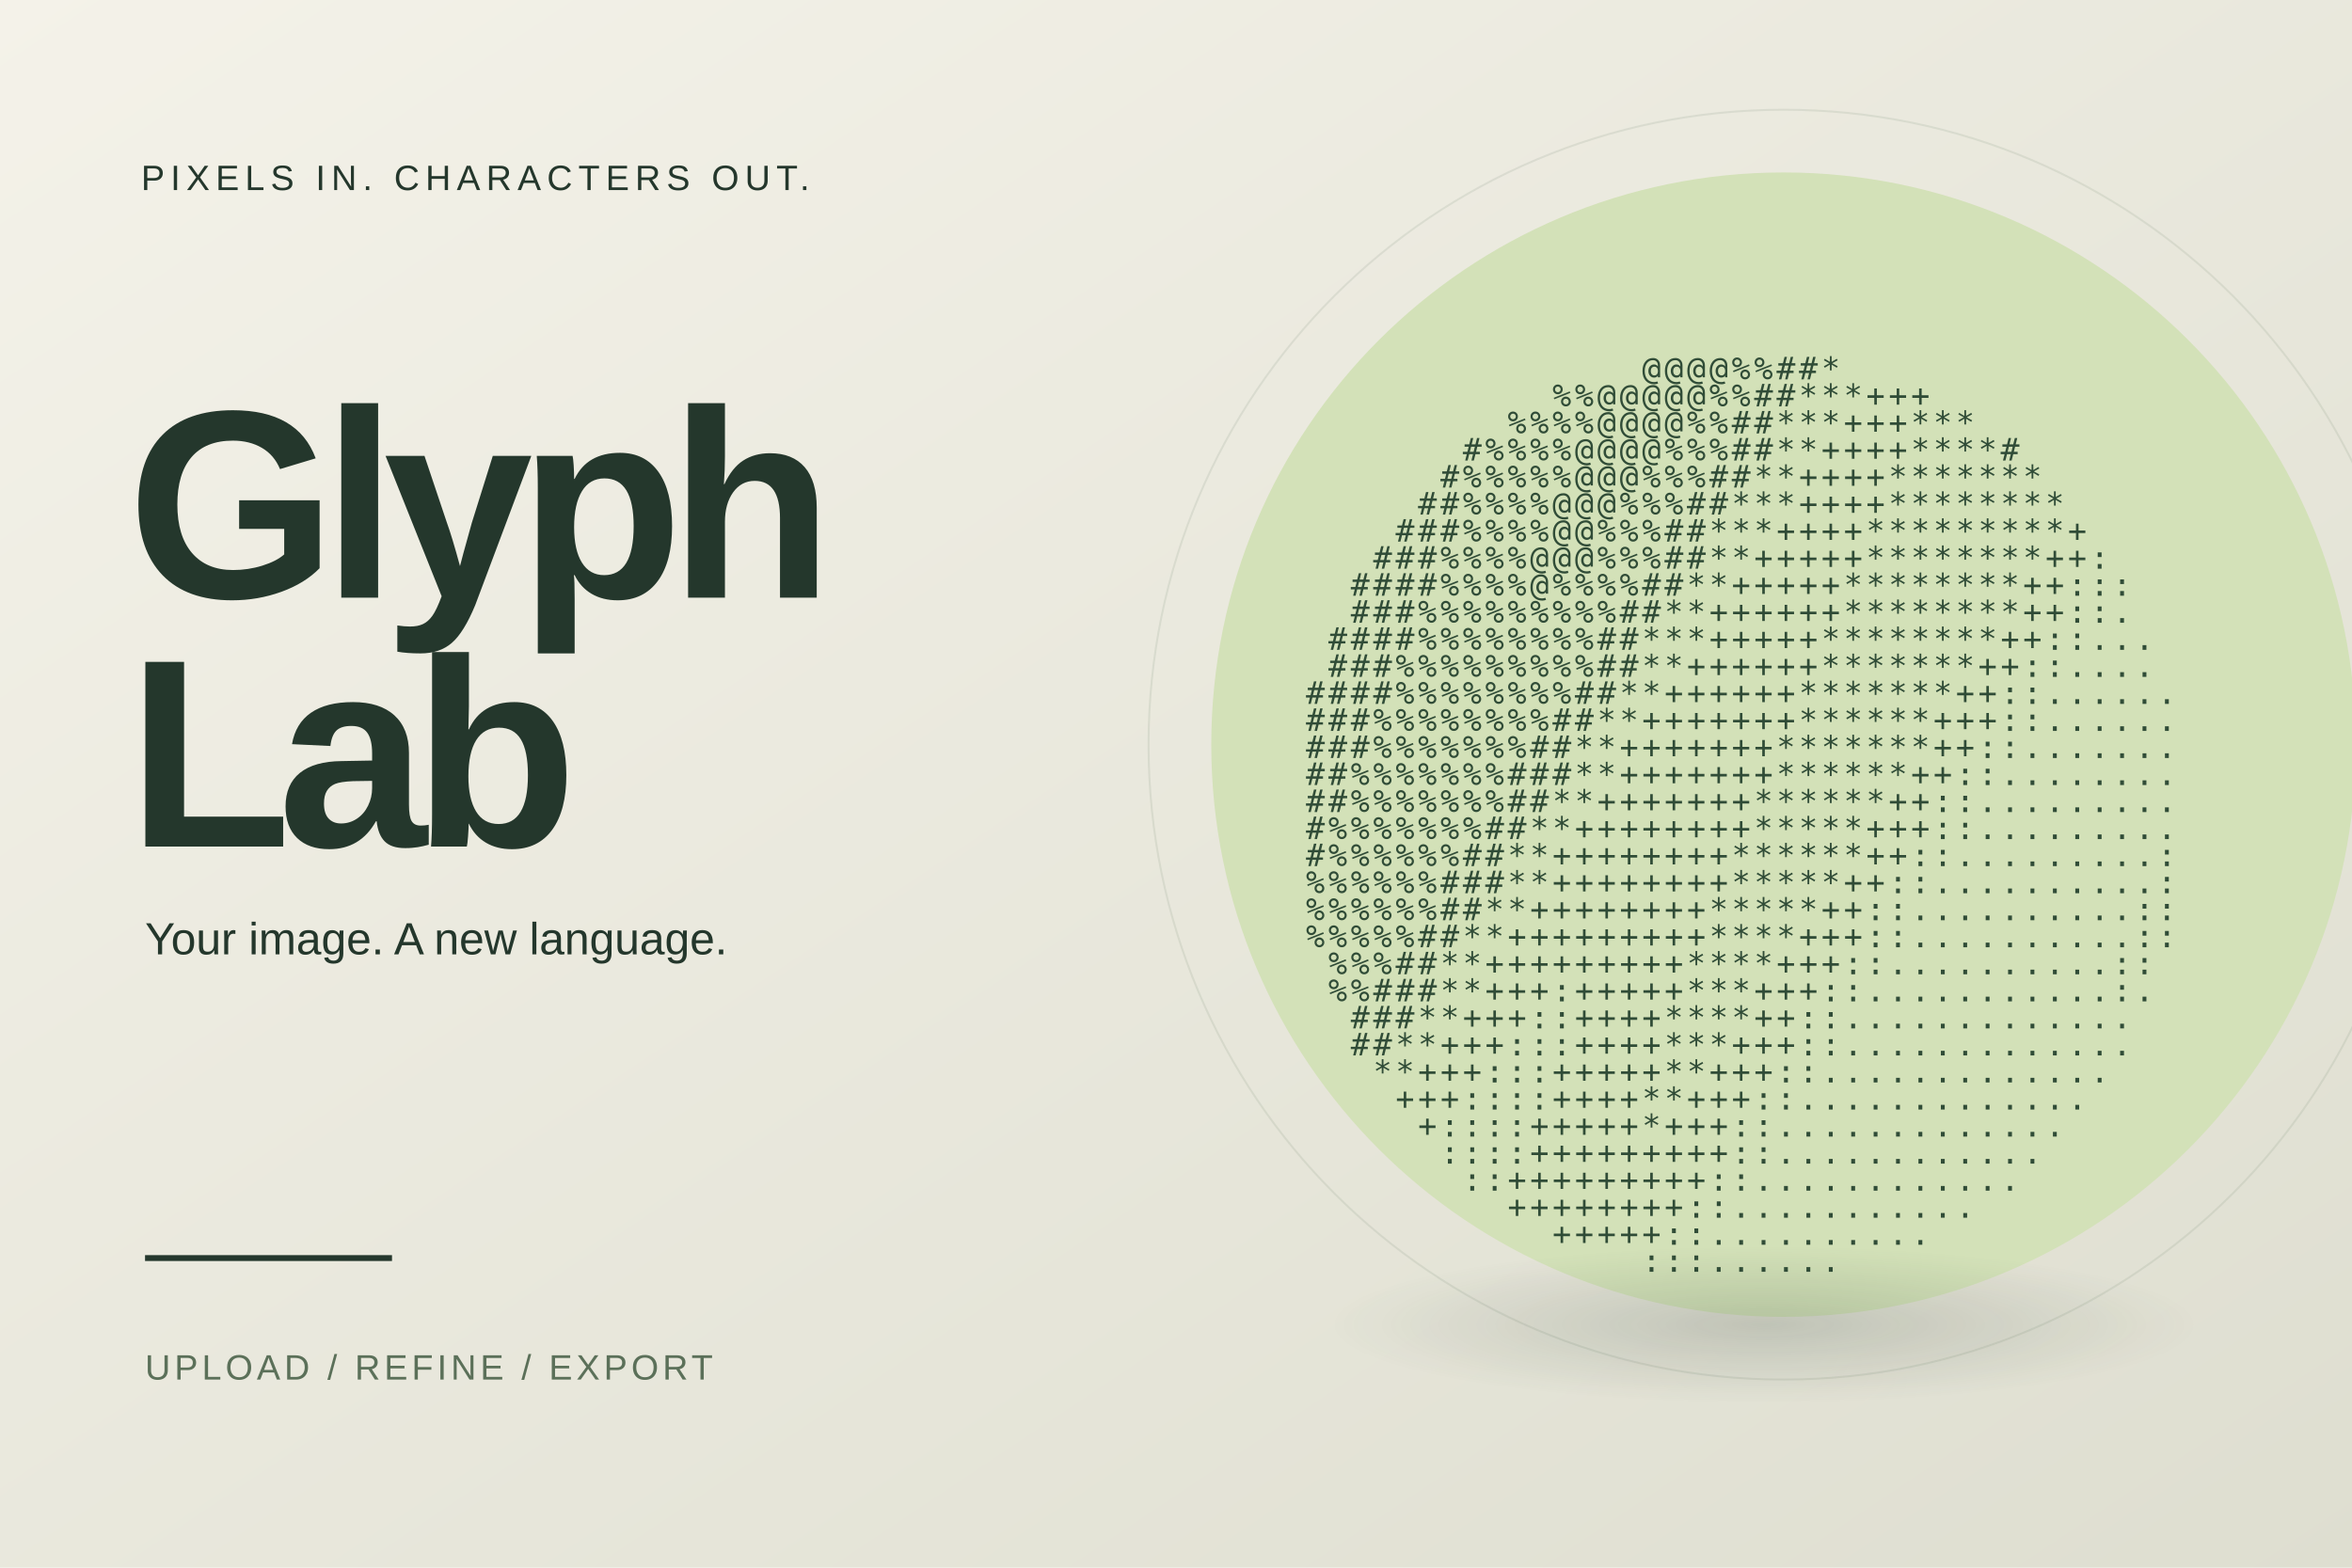
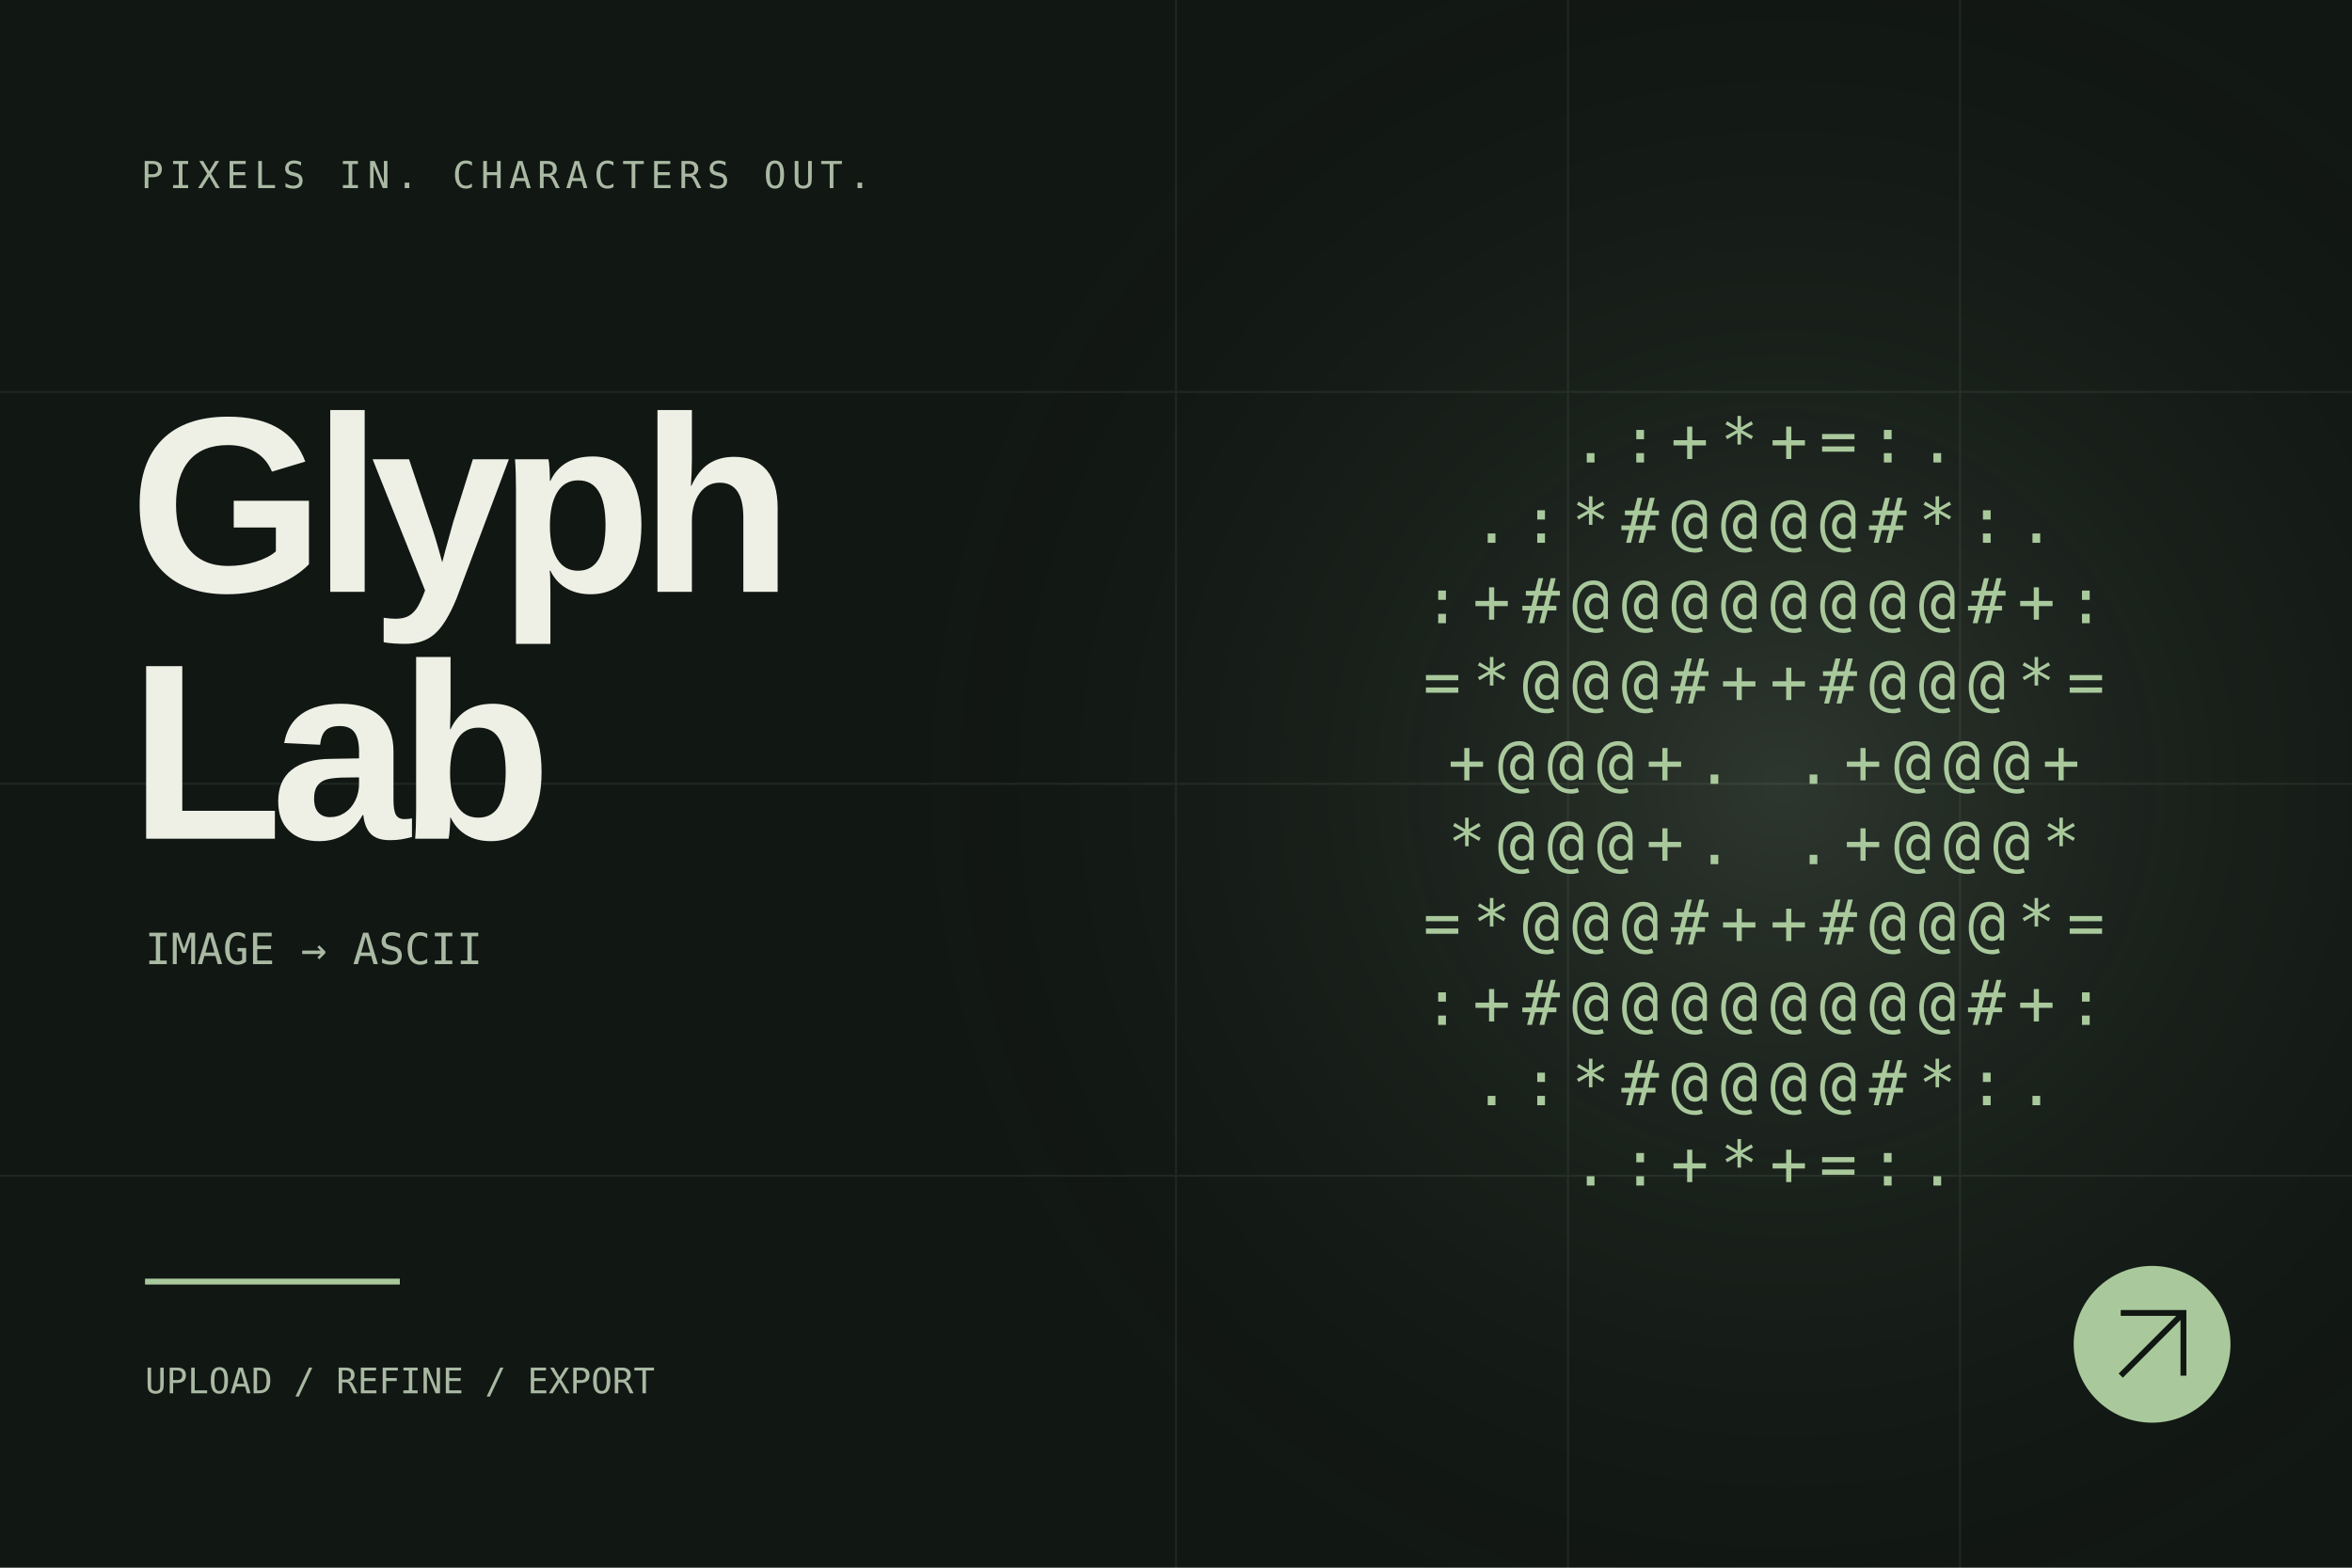
<svg xmlns="http://www.w3.org/2000/svg" width="1200" height="800" viewBox="0 0 1200 800">
  <defs>
-     <linearGradient id="paper" x2="1" y2="1">
-       <stop stop-color="#f4f2e9" />
-       <stop offset="1" stop-color="#deded0" />
-     </linearGradient>
-     <radialGradient id="shadow">
-       <stop stop-color="#24372c" stop-opacity=".18" />
-       <stop offset="1" stop-color="#24372c" stop-opacity="0" />
+     <radialGradient id="glow">
+       <stop stop-color="#afc7ab" stop-opacity=".18" />
+       <stop offset="1" stop-color="#111713" stop-opacity="0" />
    </radialGradient>
  </defs>
-   <rect width="1200" height="800" fill="url(#paper)" />
-   <circle cx="910" cy="380" r="292" fill="#d3e1b8" />
-   <circle cx="910" cy="380" r="324" fill="none" stroke="#5b7059" stroke-opacity=".12" />
-   <g font-family="Arial,sans-serif" fill="#24372c">
-     <text x="72" y="97" font-size="18" letter-spacing="3">PIXELS IN. CHARACTERS OUT.</text>
-     <text x="65" y="305" font-size="137" font-weight="700" letter-spacing="-7">Glyph</text>
-     <text x="65" y="432" font-size="137" font-weight="700" letter-spacing="-7">Lab</text>
-     <text x="74" y="487" font-size="23">Your image. A new language.</text>
+   <rect width="1200" height="800" fill="#111713" />
+   <circle cx="910" cy="400" r="480" fill="url(#glow)" />
+   <g stroke="#a6b99d" stroke-opacity=".1">
+     <path d="M600 0v800M800 0v800M1000 0v800M0 200h1200M0 400h1200M0 600h1200" />
  </g>
-   <ellipse cx="900" cy="676" rx="220" ry="40" fill="url(#shadow)" />
-   <g fill="#304c37" font-family="monospace" font-size="16" letter-spacing="1.8">
-     <text x="632" y="166" xml:space="preserve">                                             </text>
-     <text x="632" y="179.8" xml:space="preserve">                                             </text>
-     <text x="632" y="193.6" xml:space="preserve">                  @@@@%%##*                  </text>
-     <text x="632" y="207.4" xml:space="preserve">              %%@@@@@%%##***+++              </text>
-     <text x="632" y="221.2" xml:space="preserve">            %%%%@@@@%%##***+++***            </text>
-     <text x="632" y="235" xml:space="preserve">          #%%%%@@@@%%%##**++++****#          </text>
-     <text x="632" y="248.8" xml:space="preserve">         #%%%%%@@@%%%##**++++*******         </text>
-     <text x="632" y="262.6" xml:space="preserve">        ##%%%%@@@%%%##***++++********        </text>
-     <text x="632" y="276.4" xml:space="preserve">       ###%%%%@@%%%##***++++*********+       </text>
-     <text x="632" y="290.2" xml:space="preserve">      ###%%%%@@@%%%##**+++++********++:      </text>
-     <text x="632" y="304" xml:space="preserve">     ####%%%%@%%%%##**+++++********++:::     </text>
-     <text x="632" y="317.8" xml:space="preserve">     ###%%%%%%%%%##**++++++********++::.     </text>
-     <text x="632" y="331.6" xml:space="preserve">    ####%%%%%%%%##***+++++********++::...    </text>
-     <text x="632" y="345.4" xml:space="preserve">    ###%%%%%%%%%##**++++++*******++::....    </text>
-     <text x="632" y="359.2" xml:space="preserve">   ####%%%%%%%%##**++++++*******++::......   </text>
-     <text x="632" y="373" xml:space="preserve">   ###%%%%%%%%##**+++++++******+++::......   </text>
-     <text x="632" y="386.8" xml:space="preserve">   ###%%%%%%%##**+++++++*******++::.......   </text>
-     <text x="632" y="400.6" xml:space="preserve">   ##%%%%%%%###**+++++++******++::........   </text>
-     <text x="632" y="414.4" xml:space="preserve">   ##%%%%%%%##**+++++++******++::.........   </text>
-     <text x="632" y="428.2" xml:space="preserve">   #%%%%%%%##**++++++++*****+++::.........   </text>
-     <text x="632" y="442" xml:space="preserve">   #%%%%%%##**++++++++******++::.........:   </text>
-     <text x="632" y="455.8" xml:space="preserve">   %%%%%%###**++++++++*****++::..........:   </text>
-     <text x="632" y="469.6" xml:space="preserve">   %%%%%%##**++++++++*****++::..........::   </text>
-     <text x="632" y="483.4" xml:space="preserve">   %%%%%##**+++++++++****+++::..........::   </text>
-     <text x="632" y="497.2" xml:space="preserve">    %%%##**+++++++++****+++::..........::    </text>
-     <text x="632" y="511" xml:space="preserve">    %%###**+++:+++++***+++::...........:.    </text>
-     <text x="632" y="524.8" xml:space="preserve">     ###**+++::++++****++::.............     </text>
-     <text x="632" y="538.6" xml:space="preserve">     ##**+++:::++++***+++::.............     </text>
-     <text x="632" y="552.4" xml:space="preserve">      **+++:::+++++**+++::.............      </text>
-     <text x="632" y="566.2" xml:space="preserve">       +++::::++++**+++::.............       </text>
-     <text x="632" y="580" xml:space="preserve">        +::::+++++*+++::.............        </text>
-     <text x="632" y="593.8" xml:space="preserve">         ::::+++++++++::............         </text>
-     <text x="632" y="607.6" xml:space="preserve">          ::+++++++++::............          </text>
-     <text x="632" y="621.4" xml:space="preserve">            ++++++++::...........            </text>
-     <text x="632" y="635.2" xml:space="preserve">              +++++::..........              </text>
-     <text x="632" y="649" xml:space="preserve">                  :::......                  </text>
-     <text x="632" y="662.8" xml:space="preserve">                                             </text>
-     <text x="632" y="676.6" xml:space="preserve">                                             </text>
+   <text x="72" y="96" fill="#a9b9a3" font-family="monospace" font-size="19" letter-spacing="3">PIXELS IN. CHARACTERS OUT.</text>
+   <g font-family="monospace" font-size="32" fill="#a9c99c" text-anchor="middle" letter-spacing="6">
+     <text x="900" y="236">.:+*+=:.</text>
+     <text x="900" y="277">.:*#@@@@#*:.</text>
+     <text x="900" y="318">:+#@@@@@@@@#+:</text>
+     <text x="900" y="359">=*@@@#++#@@@*=</text>
+     <text x="900" y="400">+@@@+.  .+@@@+</text>
+     <text x="900" y="441">*@@@+.  .+@@@*</text>
+     <text x="900" y="482">=*@@@#++#@@@*=</text>
+     <text x="900" y="523">:+#@@@@@@@@#+:</text>
+     <text x="900" y="564">.:*#@@@@#*:.</text>
+     <text x="900" y="605">.:+*+=:.</text>
  </g>
-   <path d="M74 642h126" stroke="#24372c" stroke-width="3" />
-   <text x="74" y="704" fill="#5b7059" font-family="Arial,sans-serif" font-size="18" letter-spacing="2">UPLOAD / REFINE / EXPORT</text>
+   <g fill="#eef0e6" font-family="Arial,sans-serif" font-weight="700" font-size="128" letter-spacing="-6">
+     <text x="66" y="302">Glyph</text>
+     <text x="66" y="428">Lab</text>
+   </g>
+   <text x="74" y="492" fill="#a9b9a3" font-family="monospace" font-size="22">IMAGE → ASCII</text>
+   <path d="M74 654h130" stroke="#a9c99c" stroke-width="3" />
+   <text x="74" y="711" fill="#a9b9a3" font-family="monospace" font-size="18">UPLOAD / REFINE / EXPORT</text>
+   <circle cx="1098" cy="686" r="40" fill="#a9c99c" />
+   <path d="m1082 702 32-32m-32 0h32v32" fill="none" stroke="#111713" stroke-width="3" />
</svg>
